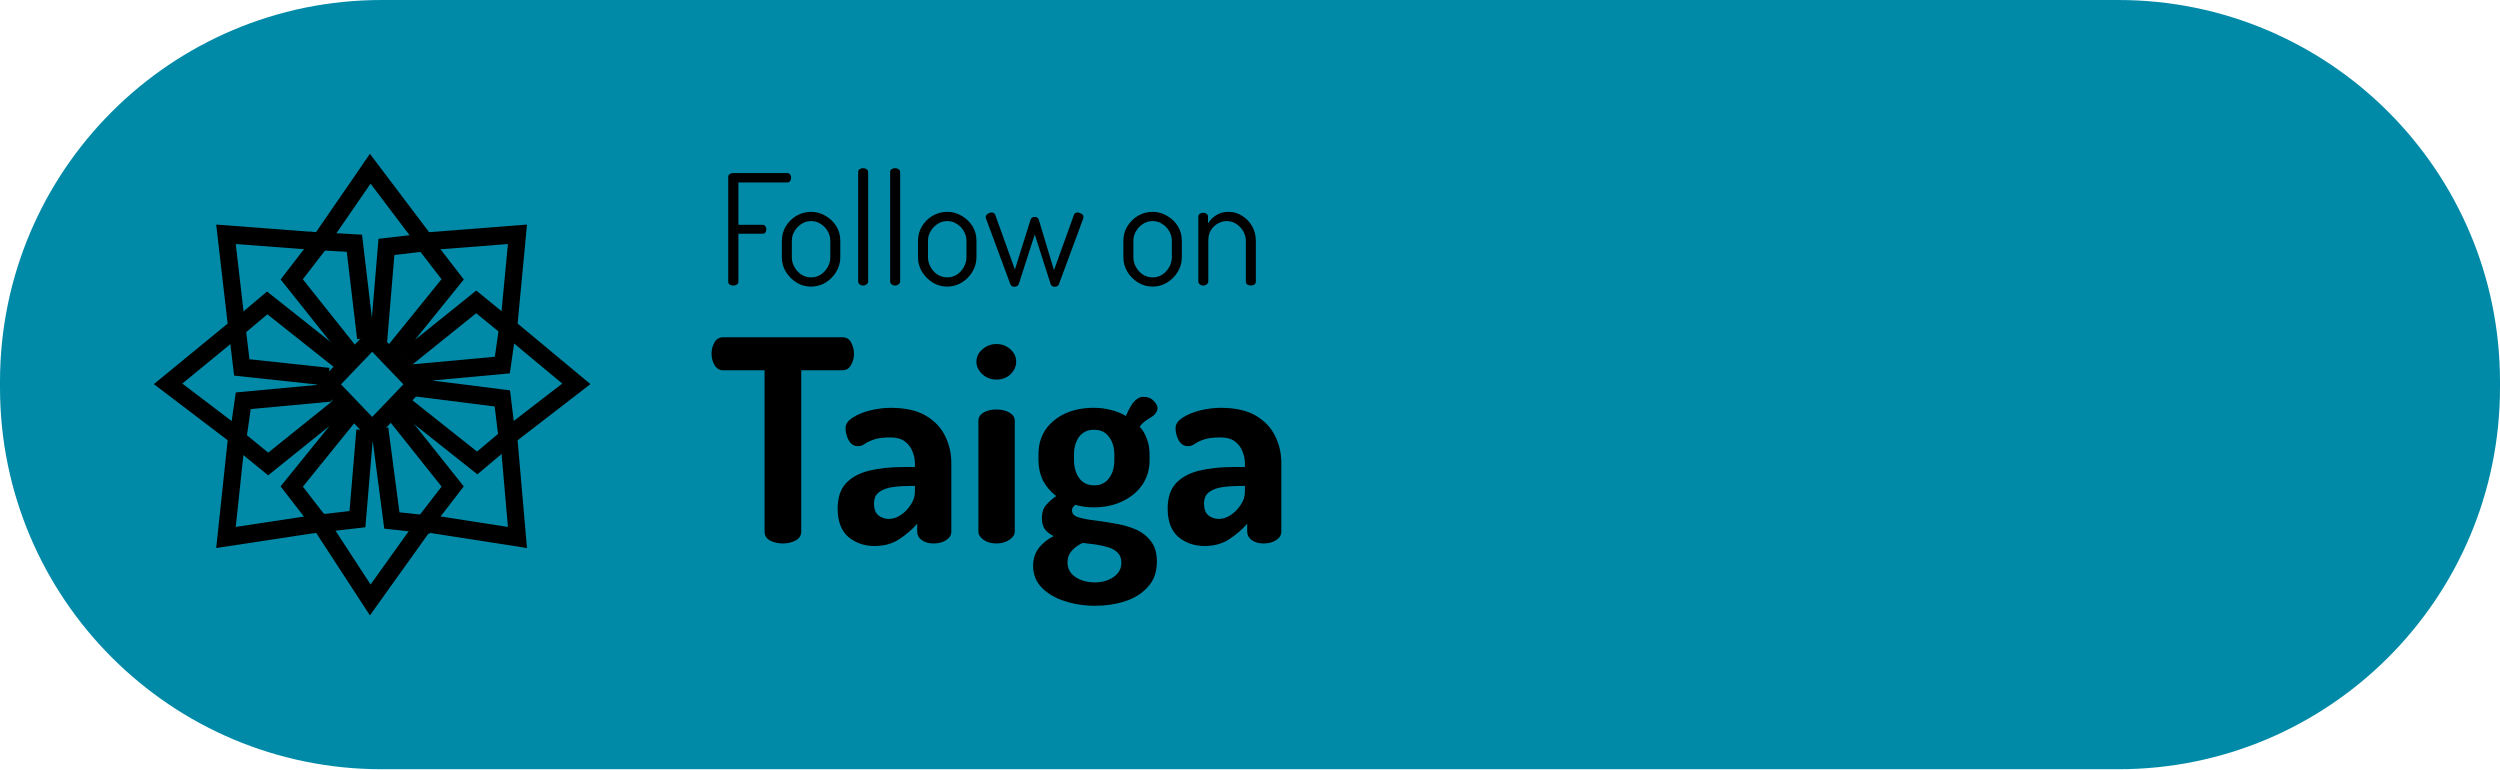
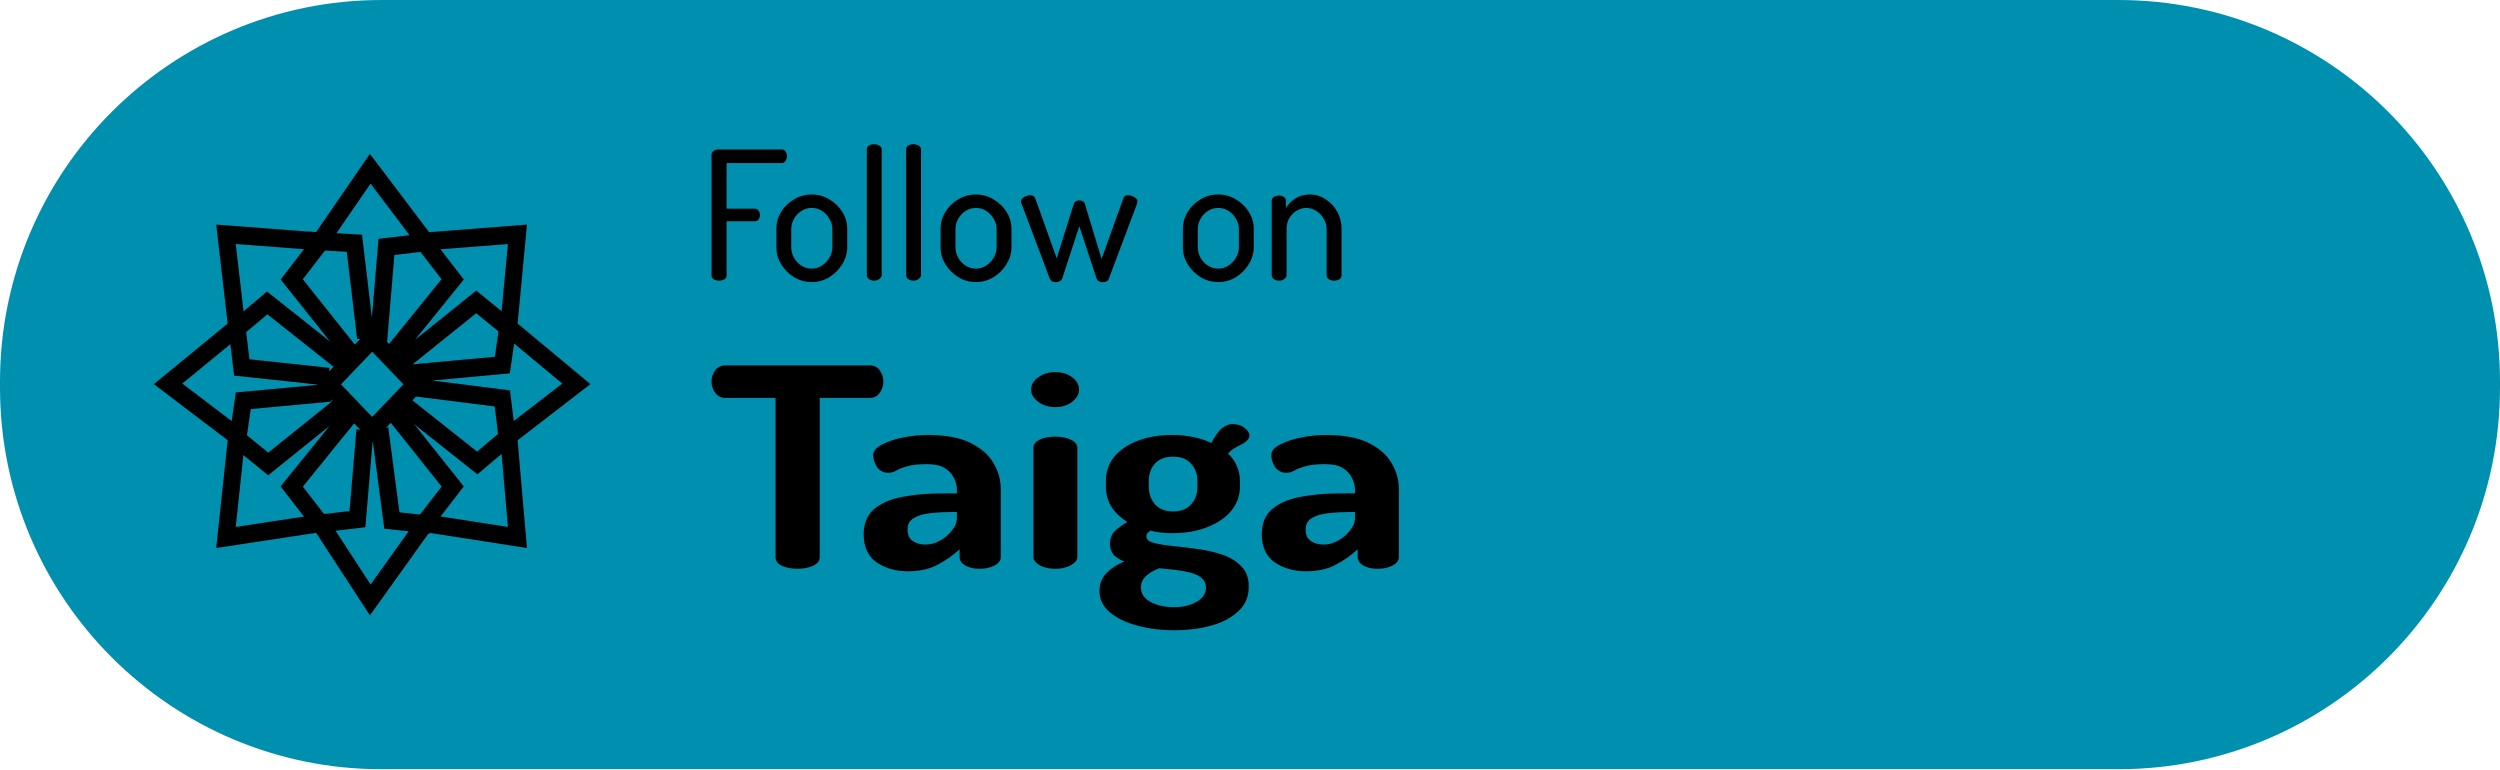
<svg xmlns="http://www.w3.org/2000/svg" width="260" height="80" viewBox="0 0 260 80" fill="none" version="1.1" id="svg4">
  <defs id="defs4">
    <rect x="78.556" y="21.772" width="163.584" height="37.66" id="rect5" />
    <rect x="82.675" y="15.593" width="160.642" height="54.136" id="rect4" />
    <rect x="545.271" y="129.386" width="170.54" height="37.73" id="rect5878" />
    <rect x="79.48" y="243.986" width="98.107" height="19.632" id="rect5297" />
+     <rect x="545.271" y="129.386" width="141.004" height="40.574" id="rect5878-3" />
+     <rect x="79.48" y="243.986" width="97.837" height="25.86" id="rect5297-6" />
  </defs>
-   <rect width="260" height="80" rx="39.695" fill="#1D5128" id="rect" style="fill:#008aa8;fill-opacity:1;stroke-width:1.992" x="0" y="0" />
-   <path style="font-weight:bold;font-size:29.381px;line-height:1.25;font-family:Dosis;-inkscape-font-specification:'Dosis Bold';white-space:pre;fill:#000000" d="m 552.969,156.931 q -0.735,0 -1.322,-0.294 -0.588,-0.323 -0.588,-0.94 v -16.806 h -4.319 q -0.558,0 -0.881,-0.529 -0.323,-0.529 -0.323,-1.205 0,-0.617 0.294,-1.146 0.294,-0.558 0.911,-0.558 h 12.428 q 0.646,0 0.911,0.558 0.294,0.529 0.294,1.146 0,0.676 -0.323,1.205 -0.294,0.529 -0.881,0.529 h -4.29 v 16.806 q 0,0.617 -0.617,0.94 -0.588,0.294 -1.293,0.294 z m 9.522,0.264 q -1.557,0 -2.703,-0.94 -1.116,-0.97 -1.116,-2.967 0,-1.675 0.852,-2.615 0.881,-0.94 2.409,-1.322 1.557,-0.382 3.584,-0.382 h 1.205 v -0.382 q 0,-0.646 -0.264,-1.263 -0.235,-0.617 -0.793,-1.028 -0.529,-0.411 -1.528,-0.411 -1.116,0 -1.733,0.235 -0.588,0.206 -0.911,0.441 -0.323,0.235 -0.705,0.235 -0.617,0 -0.97,-0.617 -0.323,-0.617 -0.323,-1.263 0,-0.617 0.735,-1.087 0.764,-0.499 1.851,-0.764 1.087,-0.264 2.115,-0.264 2.292,0 3.673,0.823 1.381,0.823 1.998,2.115 0.646,1.293 0.646,2.791 v 7.169 q 0,0.529 -0.529,0.881 -0.529,0.353 -1.322,0.353 -0.735,0 -1.234,-0.353 -0.47,-0.353 -0.47,-0.881 v -0.823 q -0.793,0.911 -1.88,1.616 -1.058,0.705 -2.586,0.705 z m 1.528,-2.821 q 0.617,0 1.234,-0.411 0.617,-0.411 1.028,-1.058 0.441,-0.646 0.441,-1.352 v -0.617 h -0.441 q -0.97,0 -1.851,0.118 -0.881,0.118 -1.44,0.529 -0.529,0.382 -0.529,1.205 0,0.823 0.441,1.205 0.47,0.382 1.116,0.382 z m 11.194,-14.514 q -0.852,0 -1.469,-0.558 -0.617,-0.588 -0.617,-1.293 0,-0.764 0.617,-1.293 0.617,-0.558 1.469,-0.558 0.881,0 1.469,0.558 0.588,0.529 0.588,1.293 0,0.705 -0.588,1.293 -0.588,0.558 -1.469,0.558 z m 0,17.07 q -0.823,0 -1.352,-0.382 -0.529,-0.382 -0.529,-0.852 v -11.547 q 0,-0.529 0.529,-0.852 0.529,-0.323 1.352,-0.323 0.793,0 1.352,0.323 0.558,0.323 0.558,0.852 v 11.547 q 0,0.47 -0.558,0.852 -0.558,0.382 -1.352,0.382 z m 10.313,6.493 q -1.733,0 -3.232,-0.499 -1.469,-0.47 -2.38,-1.41 -0.881,-0.94 -0.881,-2.233 0,-1.116 0.617,-1.91 0.617,-0.764 1.528,-1.205 -0.558,-0.264 -0.911,-0.705 -0.323,-0.47 -0.323,-1.175 0,-0.823 0.411,-1.322 0.441,-0.529 1.087,-0.97 -0.881,-0.676 -1.381,-1.616 -0.47,-0.97 -0.47,-2.115 v -0.617 q 0,-1.44 0.705,-2.527 0.735,-1.087 2.027,-1.704 1.322,-0.617 3.026,-0.617 0.97,0 1.822,0.235 0.852,0.206 1.528,0.617 0.499,-1.175 0.94,-1.587 0.441,-0.411 0.852,-0.411 0.705,0 1.087,0.411 0.411,0.411 0.411,0.764 0,0.264 -0.147,0.47 -0.118,0.206 -0.323,0.353 -0.294,0.176 -0.676,0.441 -0.382,0.235 -0.705,0.676 0.529,0.588 0.764,1.322 0.264,0.705 0.264,1.557 v 0.617 q 0,1.41 -0.735,2.527 -0.735,1.087 -2.057,1.733 -1.322,0.646 -3.026,0.646 -1.058,0 -1.91,-0.264 -0.147,0.118 -0.264,0.264 -0.088,0.147 -0.088,0.323 0,0.499 0.646,0.705 0.646,0.206 1.645,0.323 0.999,0.118 2.115,0.323 1.146,0.176 2.145,0.588 0.999,0.411 1.645,1.234 0.646,0.793 0.646,2.145 0,1.645 -0.94,2.644 -0.911,1.028 -2.38,1.498 -1.44,0.47 -3.085,0.47 z m -0.059,-2.439 q 1.146,0 1.939,-0.558 0.823,-0.558 0.823,-1.498 0,-0.617 -0.353,-0.999 -0.353,-0.382 -0.97,-0.588 -0.588,-0.176 -1.293,-0.294 -0.705,-0.088 -1.41,-0.176 -0.705,0.323 -1.146,0.823 -0.441,0.499 -0.441,1.205 0,0.97 0.823,1.528 0.852,0.558 2.027,0.558 z m -0.059,-10.107 q 0.97,0 1.528,-0.735 0.558,-0.735 0.558,-1.88 v -0.617 q 0,-1.087 -0.558,-1.822 -0.529,-0.735 -1.557,-0.735 -0.999,0 -1.557,0.735 -0.529,0.735 -0.529,1.822 v 0.588 q 0,1.116 0.529,1.88 0.558,0.764 1.587,0.764 z m 11.459,6.317 q -1.557,0 -2.703,-0.94 -1.116,-0.97 -1.116,-2.967 0,-1.675 0.852,-2.615 0.881,-0.94 2.409,-1.322 1.557,-0.382 3.584,-0.382 h 1.205 v -0.382 q 0,-0.646 -0.264,-1.263 -0.235,-0.617 -0.793,-1.028 -0.529,-0.411 -1.528,-0.411 -1.116,0 -1.733,0.235 -0.588,0.206 -0.911,0.441 -0.323,0.235 -0.705,0.235 -0.617,0 -0.97,-0.617 -0.323,-0.617 -0.323,-1.263 0,-0.617 0.735,-1.087 0.764,-0.499 1.851,-0.764 1.087,-0.264 2.115,-0.264 2.292,0 3.673,0.823 1.381,0.823 1.998,2.115 0.646,1.293 0.646,2.791 v 7.169 q 0,0.529 -0.529,0.881 -0.529,0.353 -1.322,0.353 -0.735,0 -1.234,-0.353 -0.47,-0.353 -0.47,-0.881 v -0.823 q -0.793,0.911 -1.88,1.616 -1.058,0.705 -2.586,0.705 z m 1.528,-2.821 q 0.617,0 1.234,-0.411 0.617,-0.411 1.028,-1.058 0.441,-0.646 0.441,-1.352 v -0.617 h -0.441 q -0.97,0 -1.851,0.118 -0.881,0.118 -1.44,0.529 -0.529,0.382 -0.529,1.205 0,0.823 0.441,1.205 0.47,0.382 1.116,0.382 z" id="text5876" transform="matrix(0.9983861,0,0,0.9983861,-470.6555,-100.1572)" aria-label="Taiga" />
-   <path style="font-size:16.026px;line-height:1.25;font-family:Dosis;-inkscape-font-specification:Dosis;white-space:pre;fill:#000000" d="m 81.227,259.011 q -0.208,0 -0.369,-0.096 -0.16,-0.096 -0.16,-0.304 v -10.898 q 0,-0.208 0.144,-0.304 0.16,-0.112 0.337,-0.112 h 5.673 q 0.208,0 0.304,0.16 0.096,0.144 0.096,0.321 0,0.192 -0.112,0.353 -0.096,0.144 -0.288,0.144 h -5.096 v 4.407 h 2.532 q 0.176,0 0.272,0.144 0.112,0.144 0.112,0.337 0,0.16 -0.096,0.304 -0.08,0.144 -0.288,0.144 h -2.532 v 5 q 0,0.208 -0.176,0.304 -0.16,0.096 -0.353,0.096 z m 8.101,0.112 q -0.817,0 -1.506,-0.417 -0.689,-0.433 -1.122,-1.122 -0.417,-0.705 -0.417,-1.506 v -1.731 q 0,-0.817 0.401,-1.49 0.417,-0.689 1.106,-1.106 0.705,-0.417 1.538,-0.417 0.817,0 1.506,0.417 0.705,0.401 1.122,1.074 0.417,0.673 0.417,1.522 v 1.731 q 0,0.785 -0.417,1.49 -0.417,0.705 -1.122,1.138 -0.689,0.417 -1.506,0.417 z m 0,-0.962 q 0.561,0 1.01,-0.288 0.449,-0.304 0.721,-0.785 0.272,-0.481 0.272,-1.01 v -1.731 q 0,-0.529 -0.272,-0.994 -0.256,-0.465 -0.721,-0.753 -0.449,-0.304 -1.01,-0.304 -0.561,0 -1.01,0.304 -0.449,0.288 -0.721,0.753 -0.272,0.465 -0.272,0.994 v 1.731 q 0,0.529 0.272,1.01 0.272,0.481 0.721,0.785 0.465,0.288 1.01,0.288 z m 5.417,0.849 q -0.208,0 -0.369,-0.128 -0.144,-0.128 -0.144,-0.288 V 247.184 q 0,-0.192 0.144,-0.288 0.16,-0.112 0.369,-0.112 0.224,0 0.369,0.112 0.16,0.096 0.16,0.288 v 11.41 q 0,0.16 -0.16,0.288 -0.144,0.128 -0.369,0.128 z m 3.333,0 q -0.208,0 -0.369,-0.128 -0.144,-0.128 -0.144,-0.288 V 247.184 q 0,-0.192 0.144,-0.288 0.16,-0.112 0.369,-0.112 0.224,0 0.369,0.112 0.16,0.096 0.16,0.288 v 11.41 q 0,0.16 -0.16,0.288 -0.144,0.128 -0.369,0.128 z m 5.433,0.112 q -0.817,0 -1.506,-0.417 -0.689,-0.433 -1.122,-1.122 -0.417,-0.705 -0.417,-1.506 v -1.731 q 0,-0.817 0.401,-1.49 0.417,-0.689 1.106,-1.106 0.705,-0.417 1.538,-0.417 0.817,0 1.506,0.417 0.705,0.401 1.122,1.074 0.417,0.673 0.417,1.522 v 1.731 q 0,0.785 -0.417,1.49 -0.417,0.705 -1.122,1.138 -0.689,0.417 -1.506,0.417 z m 0,-0.962 q 0.561,0 1.01,-0.288 0.449,-0.304 0.721,-0.785 0.272,-0.481 0.272,-1.01 v -1.731 q 0,-0.529 -0.272,-0.994 -0.256,-0.465 -0.721,-0.753 -0.449,-0.304 -1.01,-0.304 -0.561,0 -1.01,0.304 -0.449,0.288 -0.721,0.753 -0.272,0.465 -0.272,0.994 v 1.731 q 0,0.529 0.272,1.01 0.272,0.481 0.721,0.785 0.465,0.288 1.01,0.288 z m 7.003,0.978 q -0.16,0 -0.272,-0.064 -0.096,-0.064 -0.176,-0.256 l -2.484,-6.699 q -0.032,-0.064 -0.048,-0.128 -0.016,-0.08 -0.016,-0.112 0,-0.144 0.096,-0.24 0.096,-0.112 0.24,-0.176 0.144,-0.064 0.288,-0.064 0.112,0 0.224,0.064 0.112,0.064 0.144,0.176 l 2.051,5.705 1.635,-5.208 q 0.048,-0.144 0.16,-0.208 0.112,-0.064 0.272,-0.064 0.144,0 0.256,0.064 0.112,0.064 0.16,0.208 l 1.587,5.273 2.083,-5.769 q 0.08,-0.24 0.369,-0.24 0.128,0 0.272,0.064 0.16,0.064 0.256,0.16 0.096,0.096 0.096,0.24 0,0.064 -0.032,0.144 -0.016,0.064 -0.032,0.112 l -2.5,6.763 q -0.048,0.144 -0.176,0.192 -0.112,0.064 -0.24,0.064 -0.16,0 -0.272,-0.064 -0.112,-0.064 -0.16,-0.176 l -1.667,-5.208 -1.651,5.128 q -0.048,0.16 -0.176,0.24 -0.128,0.08 -0.288,0.08 z m 14.391,-0.016 q -0.817,0 -1.506,-0.417 -0.689,-0.433 -1.122,-1.122 -0.417,-0.705 -0.417,-1.506 v -1.731 q 0,-0.817 0.401,-1.49 0.417,-0.689 1.106,-1.106 0.705,-0.417 1.538,-0.417 0.817,0 1.506,0.417 0.705,0.401 1.122,1.074 0.417,0.673 0.417,1.522 v 1.731 q 0,0.785 -0.417,1.49 -0.417,0.705 -1.122,1.138 -0.689,0.417 -1.506,0.417 z m 0,-0.962 q 0.561,0 1.01,-0.288 0.449,-0.304 0.721,-0.785 0.272,-0.481 0.272,-1.01 v -1.731 q 0,-0.529 -0.272,-0.994 -0.256,-0.465 -0.721,-0.753 -0.449,-0.304 -1.01,-0.304 -0.561,0 -1.01,0.304 -0.449,0.288 -0.721,0.753 -0.272,0.465 -0.272,0.994 v 1.731 q 0,0.529 0.272,1.01 0.272,0.481 0.721,0.785 0.465,0.288 1.01,0.288 z m 5.273,0.849 q -0.208,0 -0.369,-0.128 -0.144,-0.128 -0.144,-0.288 v -6.763 q 0,-0.192 0.144,-0.288 0.16,-0.112 0.369,-0.112 0.208,0 0.353,0.112 0.144,0.096 0.144,0.288 v 0.721 q 0.256,-0.465 0.801,-0.833 0.545,-0.385 1.346,-0.385 0.769,0 1.41,0.417 0.657,0.401 1.042,1.09 0.385,0.673 0.385,1.506 v 4.247 q 0,0.208 -0.16,0.321 -0.16,0.096 -0.369,0.096 -0.176,0 -0.353,-0.096 -0.16,-0.112 -0.16,-0.321 v -4.247 q 0,-0.529 -0.272,-0.994 -0.272,-0.465 -0.721,-0.753 -0.449,-0.304 -0.994,-0.304 -0.481,0 -0.929,0.256 -0.433,0.24 -0.721,0.689 -0.272,0.449 -0.272,1.106 v 4.247 q 0,0.16 -0.16,0.288 -0.144,0.128 -0.369,0.128 z" id="text5295" transform="matrix(0.9983861,0,0,0.9983861,-4.832247,-228.8966)" aria-label="Follow on" />
+   <rect width="260" height="80" rx="39.695" fill="#1D5128" id="rect" style="fill:#0090af;fill-opacity:1;stroke-width:1.992" x="0" y="0" />
  <style id="style1">
        #logo-svg path {}
    </style>
  <style class="darkreader darkreader--sync" media="screen" id="style2" />
  <style id="style1-7">
        #logo-svg path {}
    </style>
  <style class="darkreader darkreader--sync" media="screen" id="style2-5" />
  <g id="g2" transform="matrix(1.297297,0,0,1.297297,-203.2432,14.7027)" style="stroke-width:0.771;stroke-dasharray:none;stroke:none;stroke-opacity:1;fill:#000000;fill-opacity:1">
    <path fill-rule="evenodd" clip-rule="evenodd" d="m 186.322,1 4.745,6.279 7.847,-0.61 -0.752,7.934 5.837,4.856 -5.838,4.504 0.752,8.637 -7.855,-1.221 -4.737,6.622 -4.313,-6.62 -8.009,1.219 0.92,-8.639 -5.92,-4.501 5.918,-4.853 -0.919,-7.937 8.002,0.609 z m 0.051,2.389 -3.704,5.381 -7.103,-0.541 0.812,7.007 -5.096,4.179 5.095,3.874 -0.811,7.619 7.097,-1.08 3.712,5.697 4.074,-5.694 6.936,1.078 -0.664,-7.621 5.019,-3.872 -5.02,-4.176 0.664,-7.01 -6.944,0.54 z" id="path2-3" style="fill:#000000;fill-opacity:1;stroke-width:0.771;stroke-dasharray:none;stroke:none;stroke-opacity:1" />
    <path fill-rule="evenodd" clip-rule="evenodd" d="m 189.008,19.478 -2.503,-2.612 -2.503,2.612 2.503,2.612 z m -2.503,-4.645 -4.451,4.645 4.451,4.645 4.45,-4.645 z" id="path3" style="fill:#000000;fill-opacity:1;stroke-width:0.771;stroke-dasharray:none;stroke:none;stroke-opacity:1" />
    <path fill-rule="evenodd" clip-rule="evenodd" d="m 178.074,12.038 6.33,5.021 -0.833,1.144 -5.471,-4.34 -2.019,1.7 -0.864,-1.119 z" id="path4" style="fill:#000000;fill-opacity:1;stroke-width:0.771;stroke-dasharray:none;stroke:none;stroke-opacity:1" />
    <path fill-rule="evenodd" clip-rule="evenodd" d="m 191.211,7.655 2.638,3.418 -3.918,4.838 4.916,-3.952 2.938,2.396 -0.848,1.133 -2.097,-1.71 -5.399,4.34 -0.619,-0.839 -0.062,0.076 -1.052,-0.928 4.354,-5.377 -1.925,-2.494 z m -10.268,3.4 1.928,-2.498 -1.072,-0.902 -2.635,3.414 5.002,6.282 1.059,-0.918 z" id="path5" style="fill:#000000;fill-opacity:1;stroke-width:0.771;stroke-dasharray:none;stroke:none;stroke-opacity:1" />
    <path fill-rule="evenodd" clip-rule="evenodd" d="m 194.936,26.693 -6.33,-5.021 0.833,-1.144 5.471,4.34 2.019,-1.7 0.864,1.119 z" id="path6" style="fill:#000000;fill-opacity:1;stroke-width:0.771;stroke-dasharray:none;stroke:none;stroke-opacity:1" />
    <path fill-rule="evenodd" clip-rule="evenodd" d="m 181.799,31.075 -2.638,-3.418 3.918,-4.838 -4.916,3.952 -2.938,-2.396 0.848,-1.133 2.097,1.71 5.399,-4.34 0.619,0.839 0.062,-0.076 1.052,0.928 -4.354,5.377 1.925,2.494 z m 10.268,-3.4 -1.928,2.498 1.072,0.901 2.635,-3.414 -5.002,-6.282 -1.059,0.918 z" id="path7" style="fill:#000000;fill-opacity:1;stroke-width:0.771;stroke-dasharray:none;stroke:none;stroke-opacity:1" />
    <path fill-rule="evenodd" clip-rule="evenodd" d="m 187.472,31.049 -1.042,-7.921 1.364,-0.195 0.895,6.804 2.579,0.28 -0.142,1.429 z" id="path8" style="fill:#000000;fill-opacity:1;stroke-width:0.771;stroke-dasharray:none;stroke:none;stroke-opacity:1" />
    <path fill-rule="evenodd" clip-rule="evenodd" d="m 184.685,29.636 -3.054,0.353 0.152,1.428 4.175,-0.483 0.651,-7.717 -1.372,-0.126 z m -9.714,-5.378 0.599,-4.131 6.667,-0.618 -6.801,-0.73 -0.468,-3.875 1.366,-0.179 0.331,2.742 6.412,0.689 -0.127,1.288 0.174,-0.016 0.122,1.431 -6.477,0.6 -0.437,3.014 z" id="path9" style="fill:#000000;fill-opacity:1;stroke-width:0.771;stroke-dasharray:none;stroke:none;stroke-opacity:1" />
    <path fill-rule="evenodd" clip-rule="evenodd" d="m 198.142,14.38 -0.603,4.218 -6.233,0.572 6.247,0.791 0.472,3.862 -1.366,0.182 -0.337,-2.752 -6.317,-0.799 0.137,-1.176 -0.553,0.051 -0.121,-1.432 6.868,-0.63 0.443,-3.097 z m -9.858,-5.272 3.054,-0.359 -0.154,-1.428 -4.174,0.49 -0.682,8.137 1.372,0.125 z" id="path10" style="fill:#000000;fill-opacity:1;stroke-width:0.771;stroke-dasharray:none;stroke:none;stroke-opacity:1" />
    <path fill-rule="evenodd" clip-rule="evenodd" d="m 181.483,7.246 4.207,0.234 0.973,8.198 -1.367,0.177 -0.831,-7.003 -3.056,-0.17 z" id="path11" style="fill:#000000;fill-opacity:1;stroke-width:0.771;stroke-dasharray:none;stroke:none;stroke-opacity:1" />
  </g>
+   <path style="font-weight:bold;font-size:27.971px;line-height:1.25;font-family:Dosis;-inkscape-font-specification:'Dosis Bold';white-space:pre;fill:#000000" d="m 552.6,155.609 q -0.699,0 -1.259,-0.28 -0.559,-0.308 -0.559,-0.895 V 138.435 h -4.112 q -0.531,0 -0.839,-0.503 -0.308,-0.503 -0.308,-1.147 0,-0.587 0.28,-1.091 0.28,-0.531 0.867,-0.531 h 11.832 q 0.615,0 0.867,0.531 0.28,0.503 0.28,1.091 0,0.643 -0.308,1.147 -0.28,0.503 -0.839,0.503 h -4.084 v 15.999 q 0,0.587 -0.587,0.895 -0.559,0.28 -1.231,0.28 z m 9.065,0.252 q -1.482,0 -2.573,-0.895 -1.063,-0.923 -1.063,-2.825 0,-1.594 0.811,-2.489 0.839,-0.895 2.294,-1.259 1.482,-0.364 3.412,-0.364 h 1.147 v -0.364 q 0,-0.615 -0.252,-1.203 -0.224,-0.587 -0.755,-0.979 -0.503,-0.392 -1.454,-0.392 -1.063,0 -1.65,0.224 -0.559,0.196 -0.867,0.42 -0.308,0.224 -0.671,0.224 -0.587,0 -0.923,-0.587 -0.308,-0.587 -0.308,-1.203 0,-0.587 0.699,-1.035 0.727,-0.476 1.762,-0.727 1.035,-0.252 2.014,-0.252 2.182,0 3.496,0.783 1.315,0.783 1.902,2.014 0.615,1.231 0.615,2.657 v 6.825 q 0,0.503 -0.503,0.839 -0.503,0.336 -1.259,0.336 -0.699,0 -1.175,-0.336 -0.448,-0.336 -0.448,-0.839 v -0.783 q -0.755,0.867 -1.79,1.538 -1.007,0.671 -2.461,0.671 z m 1.454,-2.685 q 0.587,0 1.175,-0.392 0.587,-0.392 0.979,-1.007 0.42,-0.615 0.42,-1.287 v -0.587 h -0.42 q -0.923,0 -1.762,0.112 -0.839,0.112 -1.371,0.503 -0.503,0.364 -0.503,1.147 0,0.783 0.42,1.147 0.448,0.364 1.063,0.364 z m 10.657,-13.818 q -0.811,0 -1.399,-0.531 -0.587,-0.559 -0.587,-1.231 0,-0.727 0.587,-1.231 0.587,-0.531 1.399,-0.531 0.839,0 1.399,0.531 0.559,0.503 0.559,1.231 0,0.671 -0.559,1.231 -0.559,0.531 -1.399,0.531 z m 0,16.251 q -0.783,0 -1.287,-0.364 -0.503,-0.364 -0.503,-0.811 V 143.442 q 0,-0.503 0.503,-0.811 0.503,-0.308 1.287,-0.308 0.755,0 1.287,0.308 0.531,0.308 0.531,0.811 v 10.993 q 0,0.448 -0.531,0.811 -0.531,0.364 -1.287,0.364 z m 9.818,6.182 q -1.65,0 -3.077,-0.476 -1.399,-0.448 -2.266,-1.343 -0.839,-0.895 -0.839,-2.126 0,-1.063 0.587,-1.818 0.587,-0.727 1.454,-1.147 -0.531,-0.252 -0.867,-0.671 -0.308,-0.448 -0.308,-1.119 0,-0.783 0.392,-1.259 0.42,-0.503 1.035,-0.923 -0.839,-0.643 -1.315,-1.538 -0.448,-0.923 -0.448,-2.014 v -0.587 q 0,-1.371 0.671,-2.405 0.699,-1.035 1.93,-1.622 1.259,-0.587 2.881,-0.587 0.923,0 1.734,0.224 0.811,0.196 1.454,0.587 0.476,-1.119 0.895,-1.51 0.42,-0.392 0.811,-0.392 0.671,0 1.035,0.392 0.392,0.392 0.392,0.727 0,0.252 -0.14,0.448 -0.112,0.196 -0.308,0.336 -0.28,0.168 -0.643,0.42 -0.364,0.224 -0.671,0.643 0.503,0.559 0.727,1.259 0.252,0.671 0.252,1.482 v 0.587 q 0,1.343 -0.699,2.405 -0.699,1.035 -1.958,1.65 -1.259,0.615 -2.881,0.615 -1.007,0 -1.818,-0.252 -0.14,0.112 -0.252,0.252 -0.084,0.14 -0.084,0.308 0,0.476 0.615,0.671 0.615,0.196 1.566,0.308 0.951,0.112 2.014,0.308 1.091,0.168 2.042,0.559 0.951,0.392 1.566,1.175 0.615,0.755 0.615,2.042 0,1.566 -0.895,2.517 -0.867,0.979 -2.266,1.427 -1.371,0.448 -2.937,0.448 z m -0.056,-2.322 q 1.091,0 1.846,-0.531 0.783,-0.531 0.783,-1.427 0,-0.587 -0.336,-0.951 -0.336,-0.364 -0.923,-0.559 -0.559,-0.168 -1.231,-0.28 -0.671,-0.084 -1.343,-0.168 -0.671,0.308 -1.091,0.783 -0.42,0.476 -0.42,1.147 0,0.923 0.783,1.454 0.811,0.531 1.93,0.531 z m -0.056,-9.622 q 0.923,0 1.454,-0.699 0.531,-0.699 0.531,-1.79 v -0.587 q 0,-1.035 -0.531,-1.734 -0.503,-0.699 -1.482,-0.699 -0.951,0 -1.482,0.699 -0.503,0.699 -0.503,1.734 v 0.559 q 0,1.063 0.503,1.79 0.531,0.727 1.51,0.727 z m 10.909,6.014 q -1.482,0 -2.573,-0.895 -1.063,-0.923 -1.063,-2.825 0,-1.594 0.811,-2.489 0.839,-0.895 2.294,-1.259 1.482,-0.364 3.412,-0.364 h 1.147 v -0.364 q 0,-0.615 -0.252,-1.203 -0.224,-0.587 -0.755,-0.979 -0.503,-0.392 -1.454,-0.392 -1.063,0 -1.65,0.224 -0.559,0.196 -0.867,0.42 -0.308,0.224 -0.671,0.224 -0.587,0 -0.923,-0.587 -0.308,-0.587 -0.308,-1.203 0,-0.587 0.699,-1.035 0.727,-0.476 1.762,-0.727 1.035,-0.252 2.014,-0.252 2.182,0 3.496,0.783 1.315,0.783 1.902,2.014 0.615,1.231 0.615,2.657 v 6.825 q 0,0.503 -0.503,0.839 -0.503,0.336 -1.259,0.336 -0.699,0 -1.175,-0.336 -0.448,-0.336 -0.448,-0.839 v -0.783 q -0.755,0.867 -1.79,1.538 -1.007,0.671 -2.461,0.671 z m 1.454,-2.685 q 0.587,0 1.175,-0.392 0.587,-0.392 0.979,-1.007 0.42,-0.615 0.42,-1.287 v -0.587 h -0.42 q -0.923,0 -1.762,0.112 -0.839,0.112 -1.371,0.503 -0.503,0.364 -0.503,1.147 0,0.783 0.42,1.147 0.448,0.364 1.063,0.364 z" id="text5876" transform="matrix(1.265073,0,0,1.034598,-616.1267,-101.839)" aria-label="Taiga" />
+   <path style="font-weight:500;font-size:18.518px;line-height:1.25;font-family:Dosis;-inkscape-font-specification:'Dosis Medium';white-space:pre;fill:#000000" d="m 81.573,261.347 q -0.278,0 -0.537,-0.13 -0.241,-0.13 -0.241,-0.407 v -12.444 q 0,-0.278 0.222,-0.407 0.222,-0.148 0.481,-0.148 h 6.537 q 0.278,0 0.407,0.222 0.13,0.222 0.13,0.463 0,0.278 -0.148,0.5 -0.13,0.222 -0.389,0.222 h -5.685 v 4.704 h 2.907 q 0.259,0 0.389,0.204 0.148,0.204 0.148,0.463 0,0.222 -0.13,0.426 -0.13,0.204 -0.407,0.204 h -2.907 v 5.593 q 0,0.278 -0.241,0.407 -0.241,0.13 -0.537,0.13 z m 9.556,0.148 q -0.981,0 -1.815,-0.5 -0.833,-0.519 -1.333,-1.333 -0.5,-0.815 -0.5,-1.759 v -1.889 q 0,-0.944 0.481,-1.741 0.5,-0.815 1.333,-1.315 0.833,-0.5 1.833,-0.5 0.981,0 1.815,0.5 0.833,0.481 1.333,1.278 0.519,0.796 0.519,1.778 v 1.889 q 0,0.926 -0.519,1.759 -0.5,0.815 -1.333,1.333 -0.833,0.5 -1.815,0.5 z m 0,-1.389 q 0.593,0 1.056,-0.315 0.481,-0.315 0.778,-0.815 0.296,-0.519 0.296,-1.074 v -1.889 q 0,-0.537 -0.296,-1.037 -0.278,-0.5 -0.759,-0.815 -0.481,-0.315 -1.074,-0.315 -0.593,0 -1.074,0.315 -0.481,0.315 -0.759,0.815 -0.278,0.5 -0.278,1.037 v 1.889 q 0,0.556 0.278,1.074 0.278,0.5 0.759,0.815 0.481,0.315 1.074,0.315 z m 6.444,1.241 q -0.333,0 -0.556,-0.167 -0.204,-0.185 -0.204,-0.389 V 247.81 q 0,-0.241 0.204,-0.389 0.222,-0.148 0.556,-0.148 0.315,0 0.537,0.148 0.241,0.148 0.241,0.389 v 12.981 q 0,0.204 -0.241,0.389 -0.222,0.167 -0.537,0.167 z m 4.056,0 q -0.333,0 -0.556,-0.167 -0.204,-0.185 -0.204,-0.389 V 247.81 q 0,-0.241 0.204,-0.389 0.222,-0.148 0.556,-0.148 0.315,0 0.537,0.148 0.241,0.148 0.241,0.389 v 12.981 q 0,0.204 -0.241,0.389 -0.222,0.167 -0.537,0.167 z m 6.444,0.148 q -0.981,0 -1.815,-0.5 -0.833,-0.519 -1.333,-1.333 -0.5,-0.815 -0.5,-1.759 v -1.889 q 0,-0.944 0.481,-1.741 0.5,-0.815 1.333,-1.315 0.833,-0.5 1.833,-0.5 0.981,0 1.815,0.5 0.833,0.481 1.333,1.278 0.519,0.796 0.519,1.778 v 1.889 q 0,0.926 -0.519,1.759 -0.5,0.815 -1.333,1.333 -0.833,0.5 -1.815,0.5 z m 0,-1.389 q 0.593,0 1.056,-0.315 0.481,-0.315 0.778,-0.815 0.296,-0.519 0.296,-1.074 v -1.889 q 0,-0.537 -0.296,-1.037 -0.278,-0.5 -0.759,-0.815 -0.481,-0.315 -1.074,-0.315 -0.593,0 -1.074,0.315 -0.481,0.315 -0.759,0.815 -0.278,0.5 -0.278,1.037 v 1.889 q 0,0.556 0.278,1.074 0.278,0.5 0.759,0.815 0.481,0.315 1.074,0.315 z m 8.241,1.407 q -0.222,0 -0.389,-0.093 -0.148,-0.074 -0.241,-0.296 l -2.87,-7.63 q -0.037,-0.093 -0.074,-0.167 -0.018,-0.093 -0.018,-0.13 0,-0.204 0.148,-0.352 0.167,-0.148 0.389,-0.222 0.222,-0.093 0.426,-0.093 0.167,0 0.296,0.074 0.148,0.074 0.204,0.222 l 2.222,6.222 1.759,-5.611 q 0.074,-0.204 0.222,-0.278 0.148,-0.093 0.352,-0.093 0.204,0 0.352,0.093 0.167,0.074 0.222,0.278 l 1.722,5.667 2.259,-6.278 q 0.093,-0.296 0.481,-0.296 0.204,0 0.426,0.093 0.222,0.074 0.37,0.222 0.167,0.148 0.167,0.352 0,0.056 -0.037,0.148 -0.018,0.093 -0.037,0.148 l -2.889,7.685 q -0.074,0.185 -0.241,0.259 -0.167,0.074 -0.37,0.074 -0.241,0 -0.407,-0.093 -0.148,-0.074 -0.222,-0.241 l -1.796,-5.444 -1.759,5.389 q -0.074,0.185 -0.259,0.278 -0.185,0.111 -0.407,0.111 z m 16.759,-0.018 q -0.981,0 -1.815,-0.5 -0.833,-0.519 -1.333,-1.333 -0.5,-0.815 -0.5,-1.759 v -1.889 q 0,-0.944 0.481,-1.741 0.5,-0.815 1.333,-1.315 0.833,-0.5 1.833,-0.5 0.981,0 1.815,0.5 0.833,0.481 1.333,1.278 0.519,0.796 0.519,1.778 v 1.889 q 0,0.926 -0.519,1.759 -0.5,0.815 -1.333,1.333 -0.833,0.5 -1.815,0.5 z m 0,-1.389 q 0.593,0 1.056,-0.315 0.481,-0.315 0.778,-0.815 0.296,-0.519 0.296,-1.074 v -1.889 q 0,-0.537 -0.296,-1.037 -0.278,-0.5 -0.759,-0.815 -0.481,-0.315 -1.074,-0.315 -0.593,0 -1.074,0.315 -0.481,0.315 -0.759,0.815 -0.278,0.5 -0.278,1.037 v 1.889 q 0,0.556 0.278,1.074 0.278,0.5 0.759,0.815 0.481,0.315 1.074,0.315 z m 6.278,1.241 q -0.333,0 -0.556,-0.167 -0.204,-0.185 -0.204,-0.389 v -7.685 q 0,-0.241 0.204,-0.389 0.222,-0.148 0.556,-0.148 0.296,0 0.5,0.148 0.204,0.148 0.204,0.389 v 0.759 q 0.296,-0.537 0.926,-0.963 0.63,-0.444 1.556,-0.444 0.889,0 1.63,0.5 0.741,0.481 1.185,1.278 0.444,0.796 0.444,1.778 v 4.778 q 0,0.278 -0.241,0.426 -0.241,0.13 -0.537,0.13 -0.278,0 -0.519,-0.13 -0.241,-0.148 -0.241,-0.426 v -4.778 q 0,-0.537 -0.296,-1.037 -0.278,-0.5 -0.759,-0.815 -0.481,-0.315 -1.056,-0.315 -0.5,0 -0.963,0.278 -0.463,0.259 -0.759,0.741 -0.296,0.463 -0.296,1.148 v 4.778 q 0,0.204 -0.241,0.389 -0.222,0.167 -0.537,0.167 z" id="text5295-0" transform="matrix(1.008003,0,0,1.008003,-7.441887,-234.2523)" aria-label="Follow on" />
</svg>
